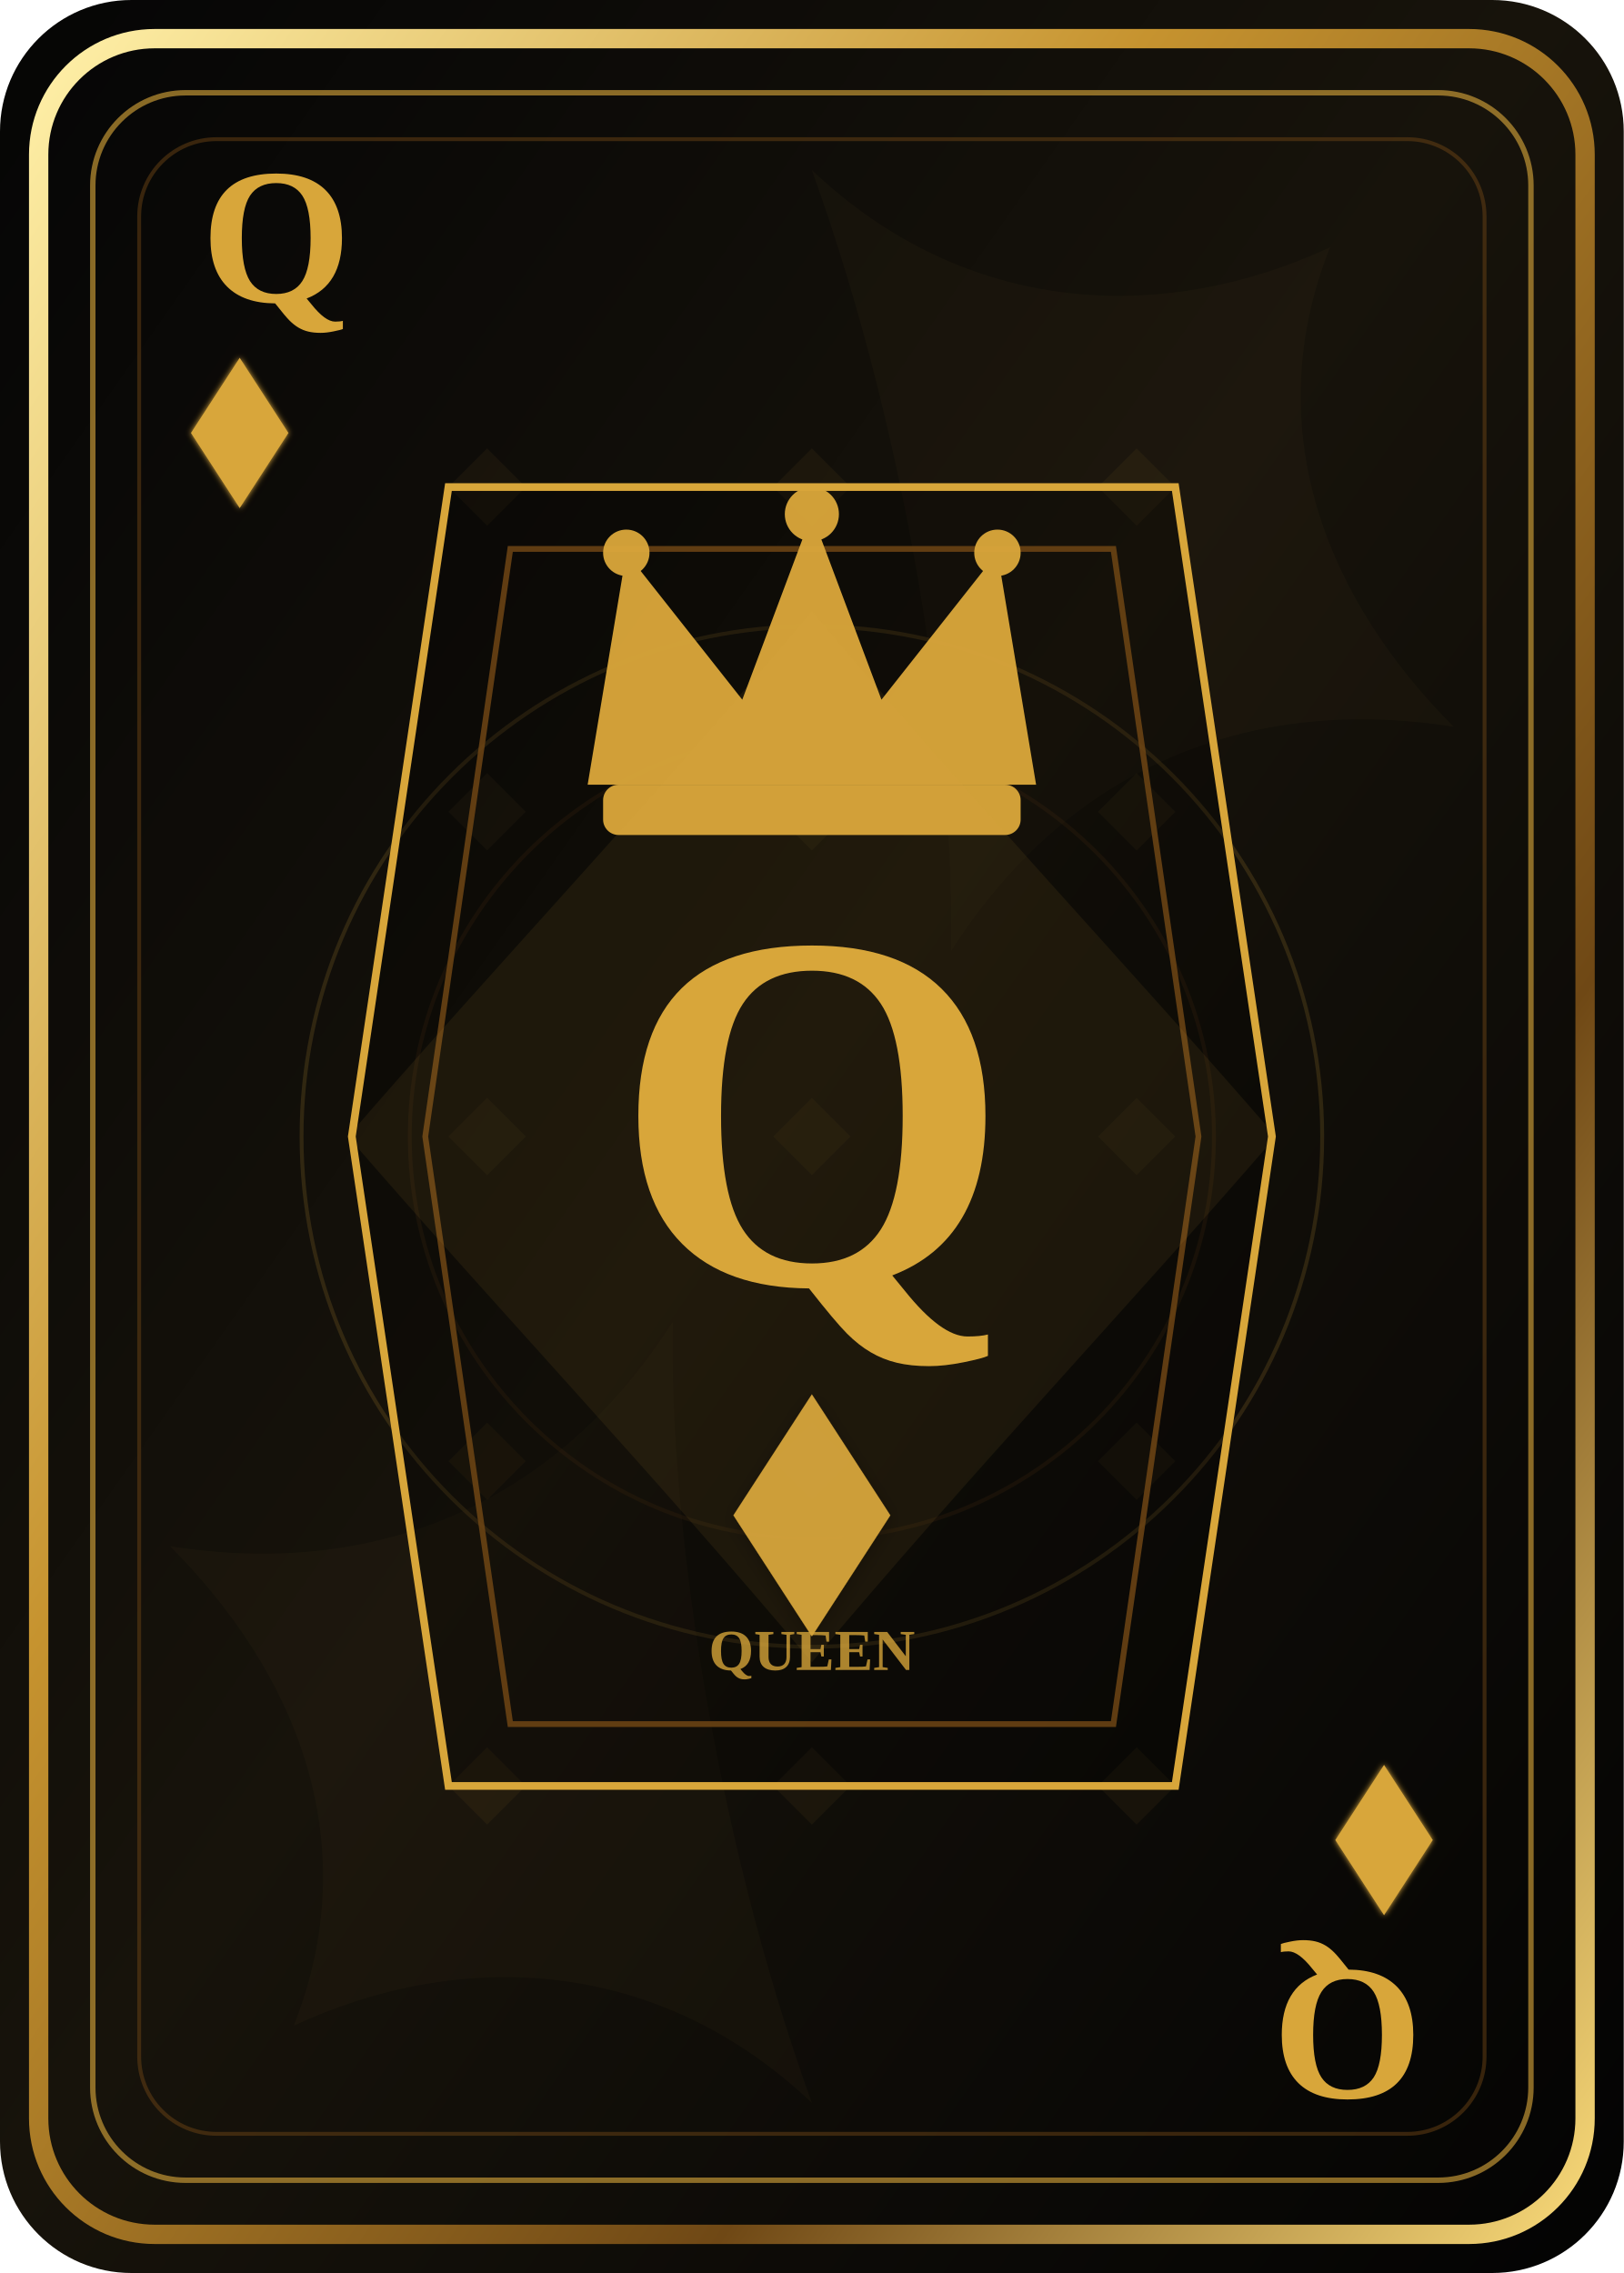
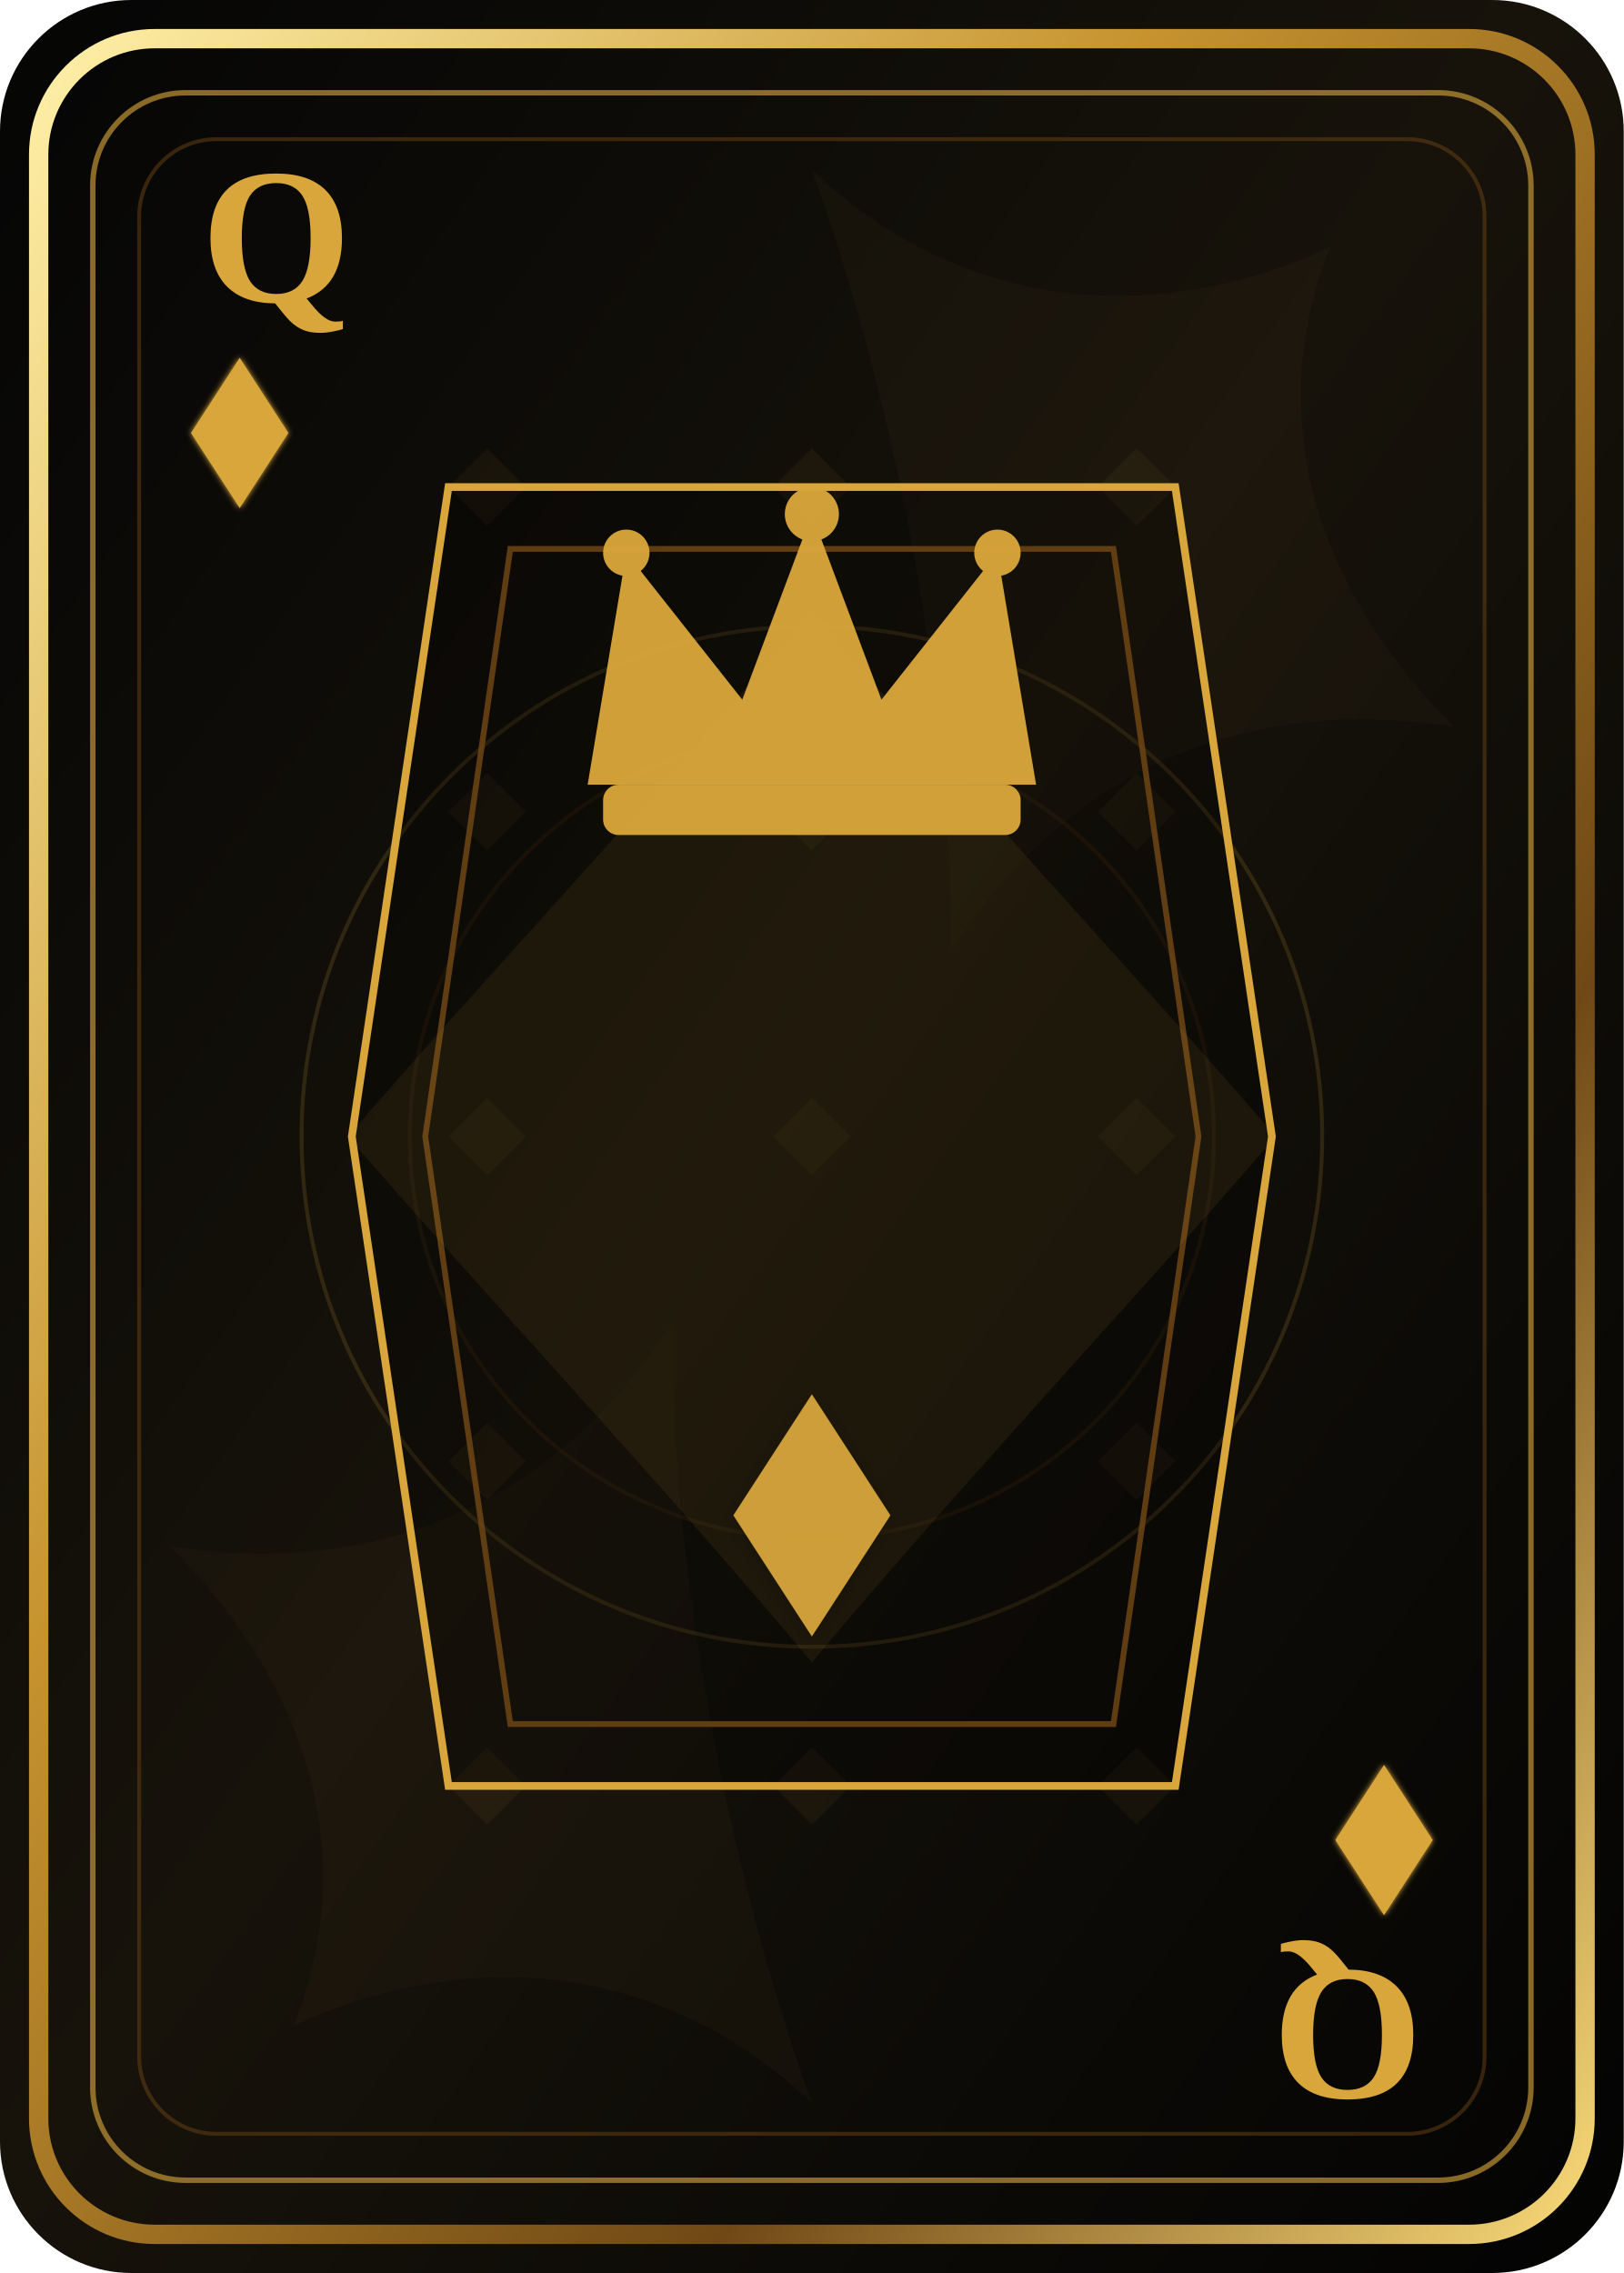
<svg xmlns="http://www.w3.org/2000/svg" width="420" height="588" viewBox="0 0 420 588" role="img" aria-labelledby="title desc">
  <defs>
    <linearGradient id="bg" x1="0" y1="0" x2="1" y2="1">
      <stop offset="0" stop-color="#050505" />
      <stop offset="0.48" stop-color="#17130b" />
      <stop offset="1" stop-color="#030303" />
    </linearGradient>
    <linearGradient id="edge" x1="0" y1="0" x2="1" y2="1">
      <stop offset="0" stop-color="#fff0a8" />
      <stop offset="0.36" stop-color="#c6932f" />
      <stop offset="0.72" stop-color="#6f4815" />
      <stop offset="1" stop-color="#f7d878" />
    </linearGradient>
    <filter id="softGlow" x="-30%" y="-30%" width="160%" height="160%">
      <feGaussianBlur stdDeviation="2.2" result="blur" />
      <feMerge>
        <feMergeNode in="blur" />
        <feMergeNode in="SourceGraphic" />
      </feMerge>
    </filter>
    <style>
      .rank { font-family: Georgia, 'Times New Roman', serif; font-weight: 700; fill: #d8a63a; letter-spacing: 0; }
      .corner .suit { filter: url(#softGlow); }
      .face-rank { font-family: Georgia, 'Times New Roman', serif; font-size: 132px; font-weight: 700; fill: #d8a63a; letter-spacing: 0; }
      .small-label { font-family: Georgia, 'Times New Roman', serif; font-size: 15px; font-weight: 700; fill: #d8a63a; letter-spacing: 0; opacity: 0.78; }
      .suit { filter: drop-shadow(0 2px 4px rgba(0,0,0,0.55)); }
    </style>
  </defs>
  <rect width="420" height="588" rx="34" fill="url(#bg)" />
  <rect x="10" y="10" width="400" height="568" rx="30" fill="none" stroke="url(#edge)" stroke-width="5" />
  <rect x="24" y="24" width="372" height="540" rx="24" fill="none" stroke="#d8a63a" stroke-width="1.4" opacity="0.62" />
  <rect x="36" y="36" width="348" height="516" rx="20" fill="none" stroke="#6e4514" stroke-width="1" opacity="0.48" />
  <path d="M210 44 C250 82 301 84 344 64 C325 112 344 156 376 188 C319 179 274 202 246 246 C247 197 236 116 210 44 Z" fill="#d8a63a" opacity="0.035" />
  <path d="M210 544 C170 506 119 504 76 524 C95 476 76 432 44 400 C101 409 146 386 174 342 C173 391 184 472 210 544 Z" fill="#d8a63a" opacity="0.035" />
  <path d="M126 116 L136 126 L126 136 L116 126 Z" fill="#d8a63a" opacity="0.055" />
  <path d="M210 116 L220 126 L210 136 L200 126 Z" fill="#d8a63a" opacity="0.055" />
  <path d="M294 116 L304 126 L294 136 L284 126 Z" fill="#d8a63a" opacity="0.055" />
  <path d="M126 200 L136 210 L126 220 L116 210 Z" fill="#d8a63a" opacity="0.055" />
  <path d="M210 200 L220 210 L210 220 L200 210 Z" fill="#d8a63a" opacity="0.055" />
  <path d="M294 200 L304 210 L294 220 L284 210 Z" fill="#d8a63a" opacity="0.055" />
  <path d="M126 284 L136 294 L126 304 L116 294 Z" fill="#d8a63a" opacity="0.055" />
  <path d="M210 284 L220 294 L210 304 L200 294 Z" fill="#d8a63a" opacity="0.055" />
  <path d="M294 284 L304 294 L294 304 L284 294 Z" fill="#d8a63a" opacity="0.055" />
  <path d="M126 368 L136 378 L126 388 L116 378 Z" fill="#d8a63a" opacity="0.055" />
  <path d="M210 368 L220 378 L210 388 L200 378 Z" fill="#d8a63a" opacity="0.055" />
  <path d="M294 368 L304 378 L294 388 L284 378 Z" fill="#d8a63a" opacity="0.055" />
  <path d="M126 452 L136 462 L126 472 L116 462 Z" fill="#d8a63a" opacity="0.055" />
  <path d="M210 452 L220 462 L210 472 L200 462 Z" fill="#d8a63a" opacity="0.055" />
  <path d="M294 452 L304 462 L294 472 L284 462 Z" fill="#d8a63a" opacity="0.055" />
  <circle cx="210" cy="294" r="132" fill="none" stroke="#d8a63a" stroke-width="1" opacity="0.16" />
  <circle cx="210" cy="294" r="104" fill="none" stroke="#6e4514" stroke-width="1" opacity="0.18" />
  <g class="corner">
    <text x="52" y="78" class="rank" font-size="50">Q</text>
    <g class="suit " transform="translate(62 112) rotate(0) scale(0.36)" fill="#d8a63a" opacity="1">
      <path d="M0 -54 L35 0 L0 54 L-35 0 Z" />
    </g>
  </g>
  <g class="corner" transform="translate(420 588) rotate(180)">
    <text x="52" y="78" class="rank" font-size="50">Q</text>
    <g class="suit " transform="translate(62 112) rotate(0) scale(0.36)" fill="#d8a63a" opacity="1">
      <path d="M0 -54 L35 0 L0 54 L-35 0 Z" />
    </g>
  </g>
  <g class="face-card">
    <path d="M116 126 H304 L329 294 L304 462 H116 L91 294 Z" fill="#000000" fill-opacity="0.28" stroke="#d8a63a" stroke-width="2" />
    <path d="M132 142 H288 L310 294 L288 446 H132 L110 294 Z" fill="none" stroke="#6e4514" stroke-width="1.5" opacity="0.85" />
    <g transform="translate(210 177)" fill="#d8a63a" opacity="0.96">
      <path d="M-58 26 L-48 -34 L-18 4 L0 -44 L18 4 L48 -34 L58 26 Z" />
      <rect x="-54" y="26" width="108" height="13" rx="4" />
      <circle cx="-48" cy="-34" r="6" />
      <circle cx="0" cy="-44" r="7" />
      <circle cx="48" cy="-34" r="6" />
    </g>
-     <text x="210" y="332" text-anchor="middle" class="face-rank">Q</text>
    <g class="suit " transform="translate(210 392) rotate(0) scale(0.58)" fill="#d8a63a" opacity="0.94">
      <path d="M0 -54 L35 0 L0 54 L-35 0 Z" />
    </g>
-     <text x="210" y="432" text-anchor="middle" class="small-label">QUEEN</text>
    <g transform="translate(210 294)" opacity="0.08" fill="#d8a63a">
      <path d="M0 -136 C42 -86 82 -44 120 0 C82 44 42 86 0 136 C-42 86 -82 44 -120 0 C-82 -44 -42 -86 0 -136 Z" />
    </g>
  </g>
</svg>
